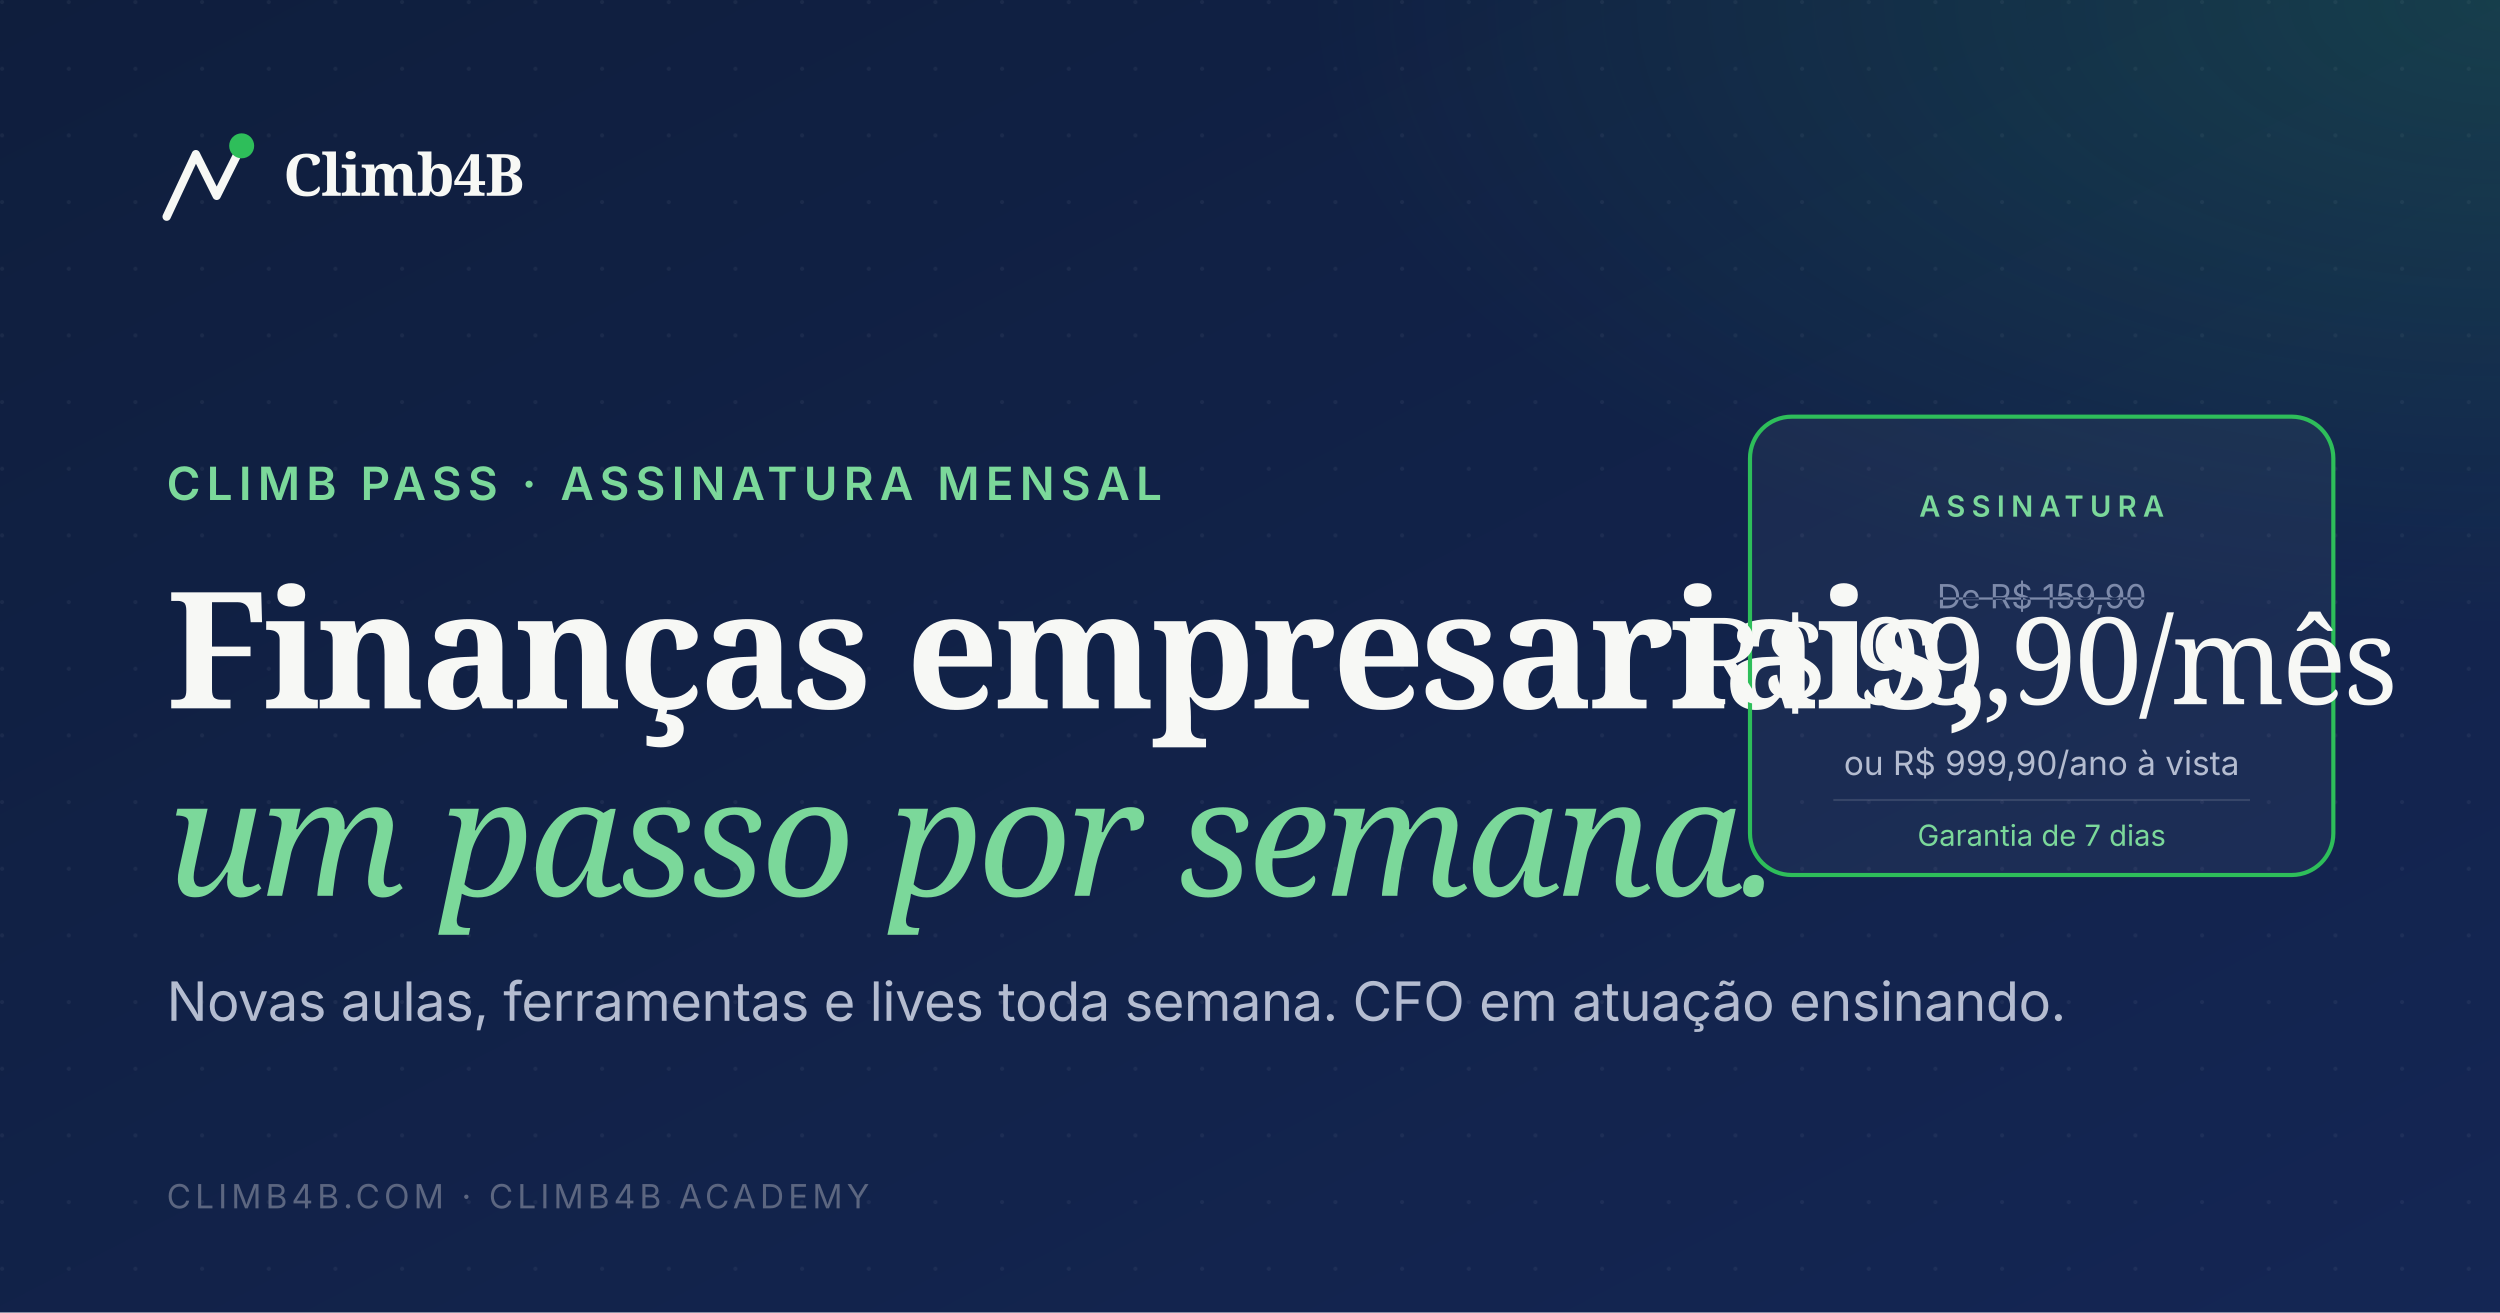
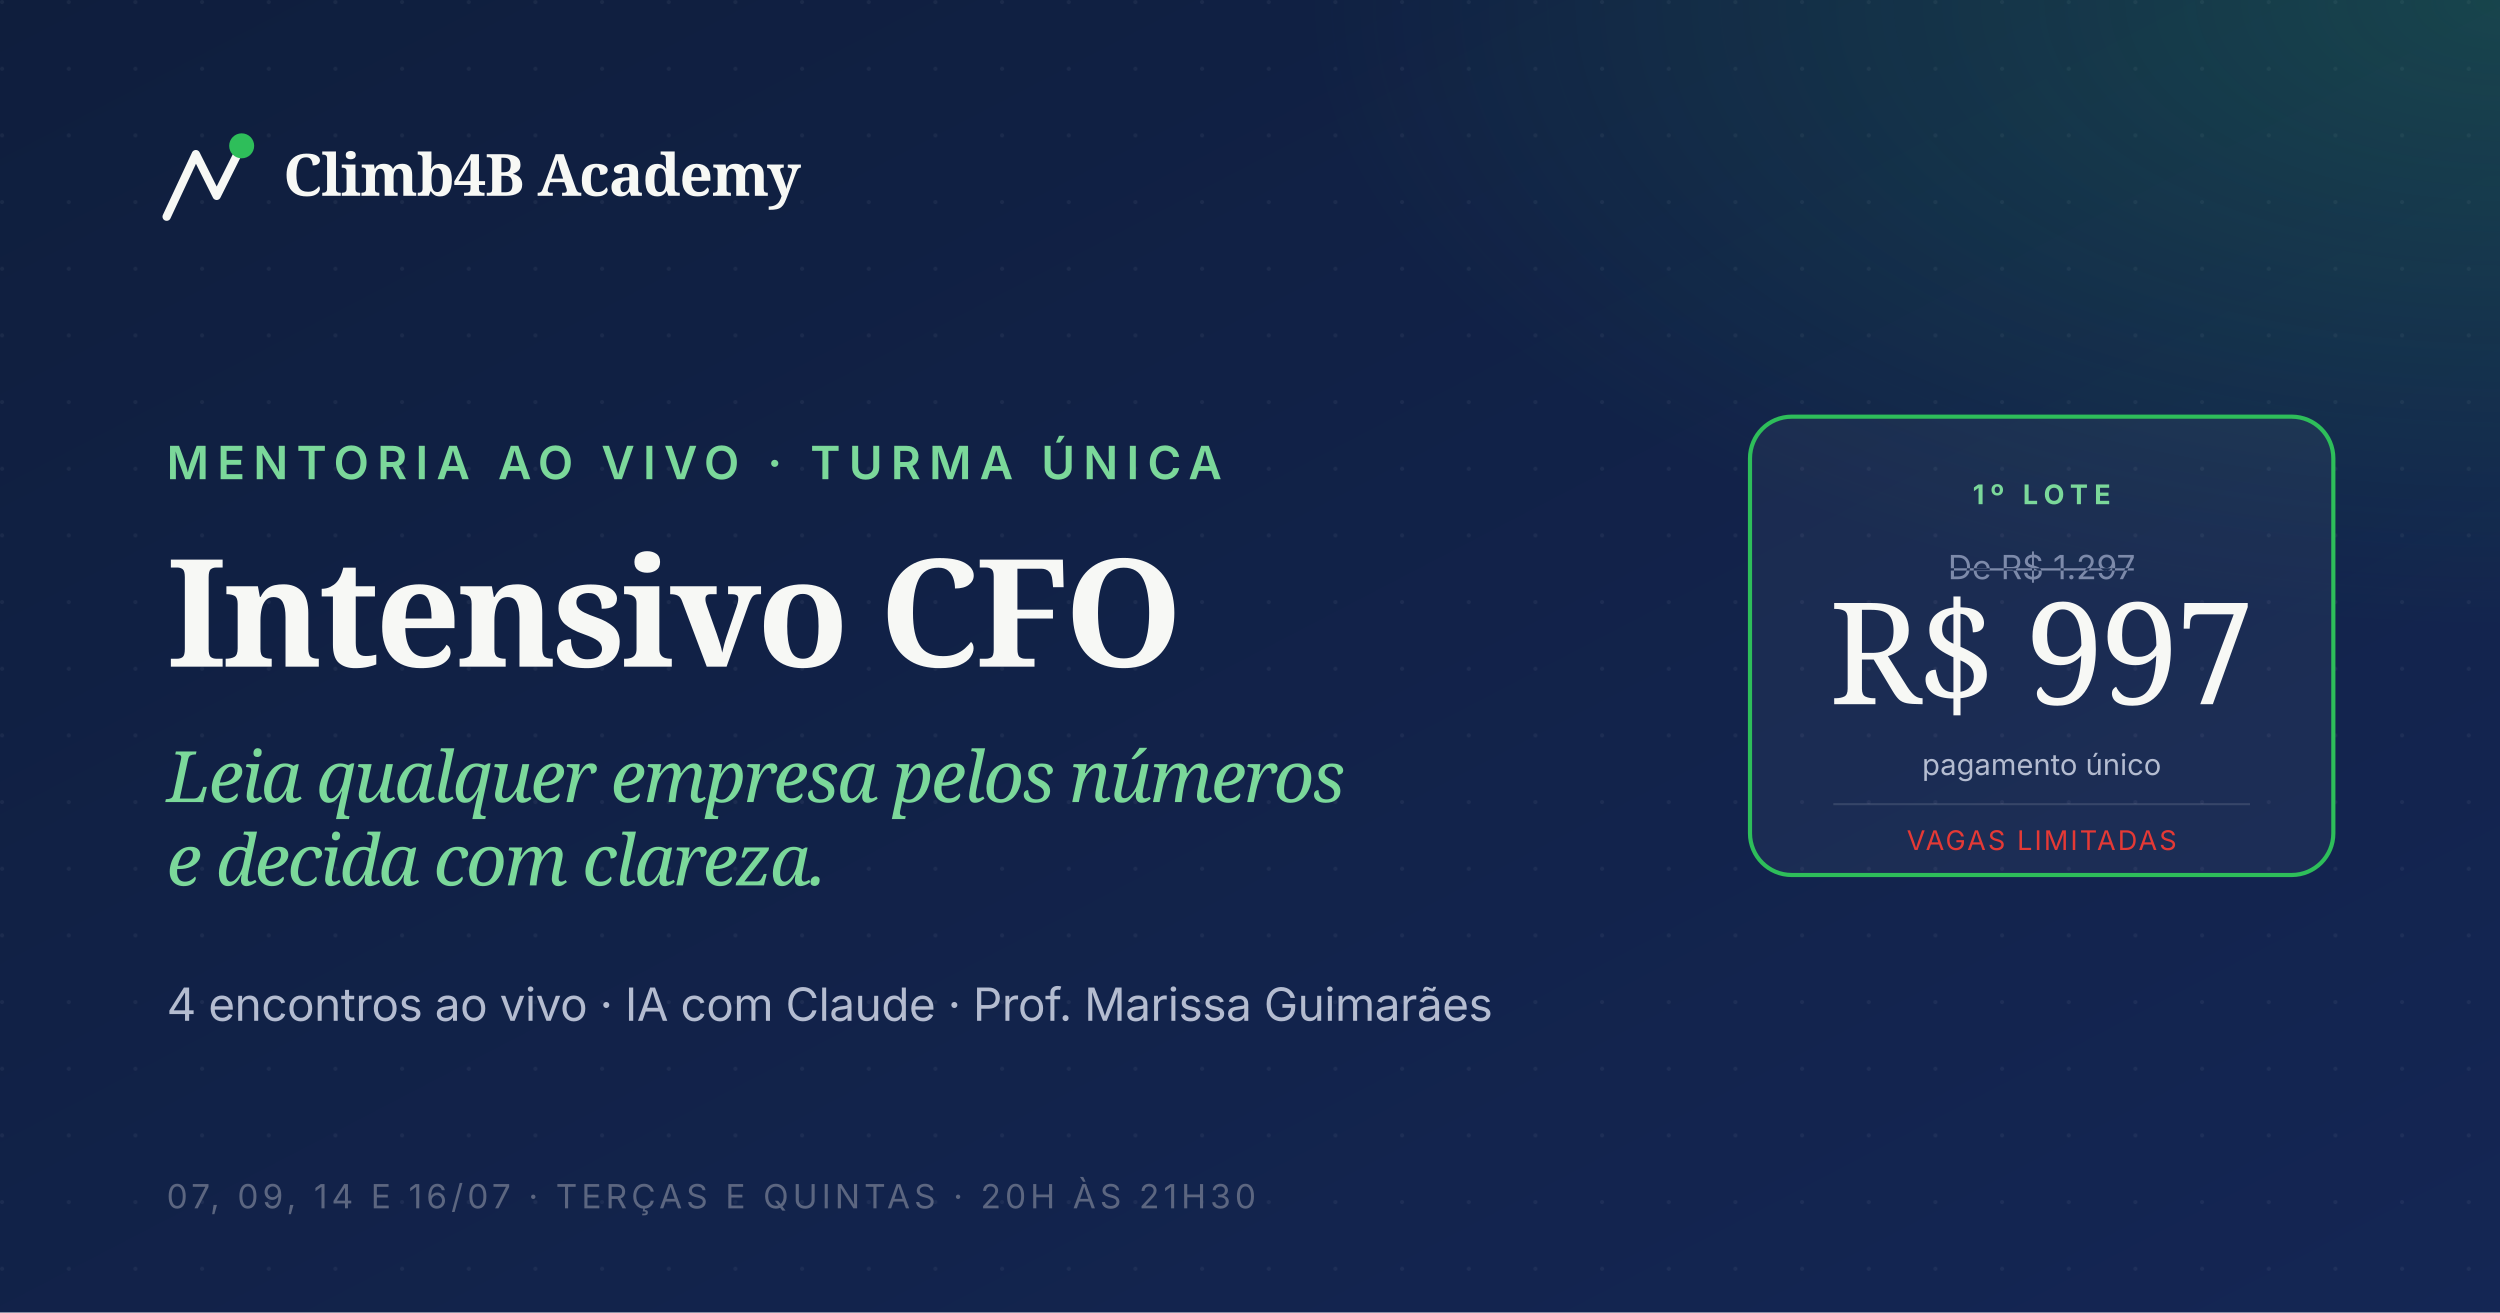
<svg xmlns="http://www.w3.org/2000/svg" viewBox="0 0 1200 630" width="1200" height="630">
  <defs>
    <linearGradient id="bg" x1="0%" y1="0%" x2="100%" y2="100%">
      <stop offset="0%" stop-color="#0F1E3D" />
      <stop offset="100%" stop-color="#142654" />
    </linearGradient>
    <radialGradient id="glow" cx="100%" cy="0%" r="80%">
-       <stop offset="0%" stop-color="#2EBE5A" stop-opacity="0.18" />
+       <stop offset="0%" stop-color="#2EBE5A" stop-opacity="0.22" />
      <stop offset="60%" stop-color="#2EBE5A" stop-opacity="0" />
    </radialGradient>
    <pattern id="dots" x="0" y="0" width="32" height="32" patternUnits="userSpaceOnUse">
      <circle cx="1" cy="1" r="1" fill="rgba(255,255,255,0.05)" />
    </pattern>
  </defs>
  <rect width="1200" height="630" fill="url(#bg)" />
  <rect width="1200" height="630" fill="url(#dots)" />
  <rect width="1200" height="630" fill="url(#glow)" />
  <g transform="translate(80, 80)">
    <path d="M0 24L14 -6L24 14L36 -10" stroke="#F7F8F5" stroke-width="4" stroke-linecap="round" stroke-linejoin="round" fill="none" />
    <circle cx="36" cy="-10" r="6" fill="#2EBE5A" />
-     <text x="56" y="14" font-family="Georgia, serif" font-size="28" font-weight="600" fill="#F7F8F5" letter-spacing="-0.5">Climb4B</text>
+     <text x="56" y="14" font-family="Georgia, serif" font-size="28" font-weight="600" fill="#F7F8F5" letter-spacing="-0.5">Climb4B Academy</text>
  </g>
-   <text x="80" y="240" font-family="-apple-system, sans-serif" font-size="22" font-weight="600" fill="#7BD89A" letter-spacing="3">CLIMB PASS · ASSINATURA MENSAL</text>
-   <text x="80" y="340" font-family="Georgia, serif" font-size="78" font-weight="600" fill="#F7F8F5" letter-spacing="-2">Finanças empresariais,</text>
-   <text x="80" y="430" font-family="Georgia, serif" font-size="78" font-weight="400" fill="#7BD89A" font-style="italic" letter-spacing="-2">um passo por semana.</text>
-   <text x="80" y="490" font-family="-apple-system, sans-serif" font-size="26" fill="#B4BCD0" letter-spacing="-0.2">Novas aulas, ferramentas e lives toda semana. CFO em atuação ensinando.</text>
+   <text x="80" y="230" font-family="-apple-system, sans-serif" font-size="22" font-weight="600" fill="#7BD89A" letter-spacing="4">MENTORIA AO VIVO · TURMA ÚNICA</text>
+   <text x="80" y="320" font-family="Georgia, serif" font-size="72" font-weight="600" fill="#F7F8F5" letter-spacing="-2">Intensivo CFO</text>
+   <text x="80" y="385" font-family="Georgia, serif" font-size="34" font-weight="400" fill="#7BD89A" font-style="italic" letter-spacing="-1">Leia qualquer empresa pelos números</text>
+   <text x="80" y="425" font-family="Georgia, serif" font-size="34" font-weight="400" fill="#7BD89A" font-style="italic" letter-spacing="-1">e decida com clareza.</text>
+   <text x="80" y="490" font-family="-apple-system, sans-serif" font-size="22" fill="#B4BCD0" letter-spacing="-0.2">4 encontros ao vivo · IA com Claude · Prof. Marissa Guimarães</text>
  <g transform="translate(840, 200)">
    <rect x="0" y="0" width="280" height="220" rx="20" fill="rgba(255,255,255,0.04)" stroke="#2EBE5A" stroke-width="2" />
-     <text x="140" y="48" font-family="-apple-system, sans-serif" font-size="14" font-weight="600" fill="#7BD89A" letter-spacing="3" text-anchor="middle">ASSINATURA</text>
-     <text x="140" y="92" font-family="-apple-system, sans-serif" font-size="16" fill="#7D8AAA" text-anchor="middle" text-decoration="line-through">De R$ 159,90</text>
-     <text x="140" y="138" font-family="Georgia, serif" font-size="58" font-weight="300" fill="#F7F8F5" text-anchor="middle" letter-spacing="-1.5">R$ 99,90/mês</text>
-     <text x="140" y="172" font-family="-apple-system, sans-serif" font-size="16" fill="#B4BCD0" text-anchor="middle">ou R$ 999,90/ano à vista</text>
-     <line x1="40" y1="184" x2="240" y2="184" stroke="rgba(255,255,255,0.12)" stroke-width="1" />
-     <text x="140" y="206" font-family="-apple-system, sans-serif" font-size="14" fill="#7BD89A" text-anchor="middle">Garantia de 7 dias</text>
+     <text x="140" y="42" font-family="-apple-system, sans-serif" font-size="13" font-weight="700" fill="#7BD89A" letter-spacing="3" text-anchor="middle">1º LOTE</text>
+     <text x="140" y="78" font-family="-apple-system, sans-serif" font-size="16" fill="#7D8AAA" text-anchor="middle" text-decoration="line-through">De R$ 1.297</text>
+     <text x="140" y="138" font-family="Georgia, serif" font-size="68" font-weight="300" fill="#F7F8F5" text-anchor="middle" letter-spacing="-2">R$ 997</text>
+     <text x="140" y="172" font-family="-apple-system, sans-serif" font-size="14" fill="#B4BCD0" text-anchor="middle">pagamento único</text>
+     <line x1="40" y1="186" x2="240" y2="186" stroke="rgba(255,255,255,0.12)" stroke-width="1" />
+     <text x="140" y="208" font-family="-apple-system, sans-serif" font-size="13" fill="#E53935" text-anchor="middle" letter-spacing="1">VAGAS LIMITADAS</text>
  </g>
-   <text x="80" y="580" font-family="-apple-system, sans-serif" font-size="16" fill="#5C6680" letter-spacing="2">CLIMB4B.COM · CLIMB4B ACADEMY</text>
+   <text x="80" y="580" font-family="-apple-system, sans-serif" font-size="16" fill="#5C6680" letter-spacing="2">07, 09, 14 E 16/07 · TERÇAS E QUINTAS · 20H ÀS 21H30</text>
</svg>
